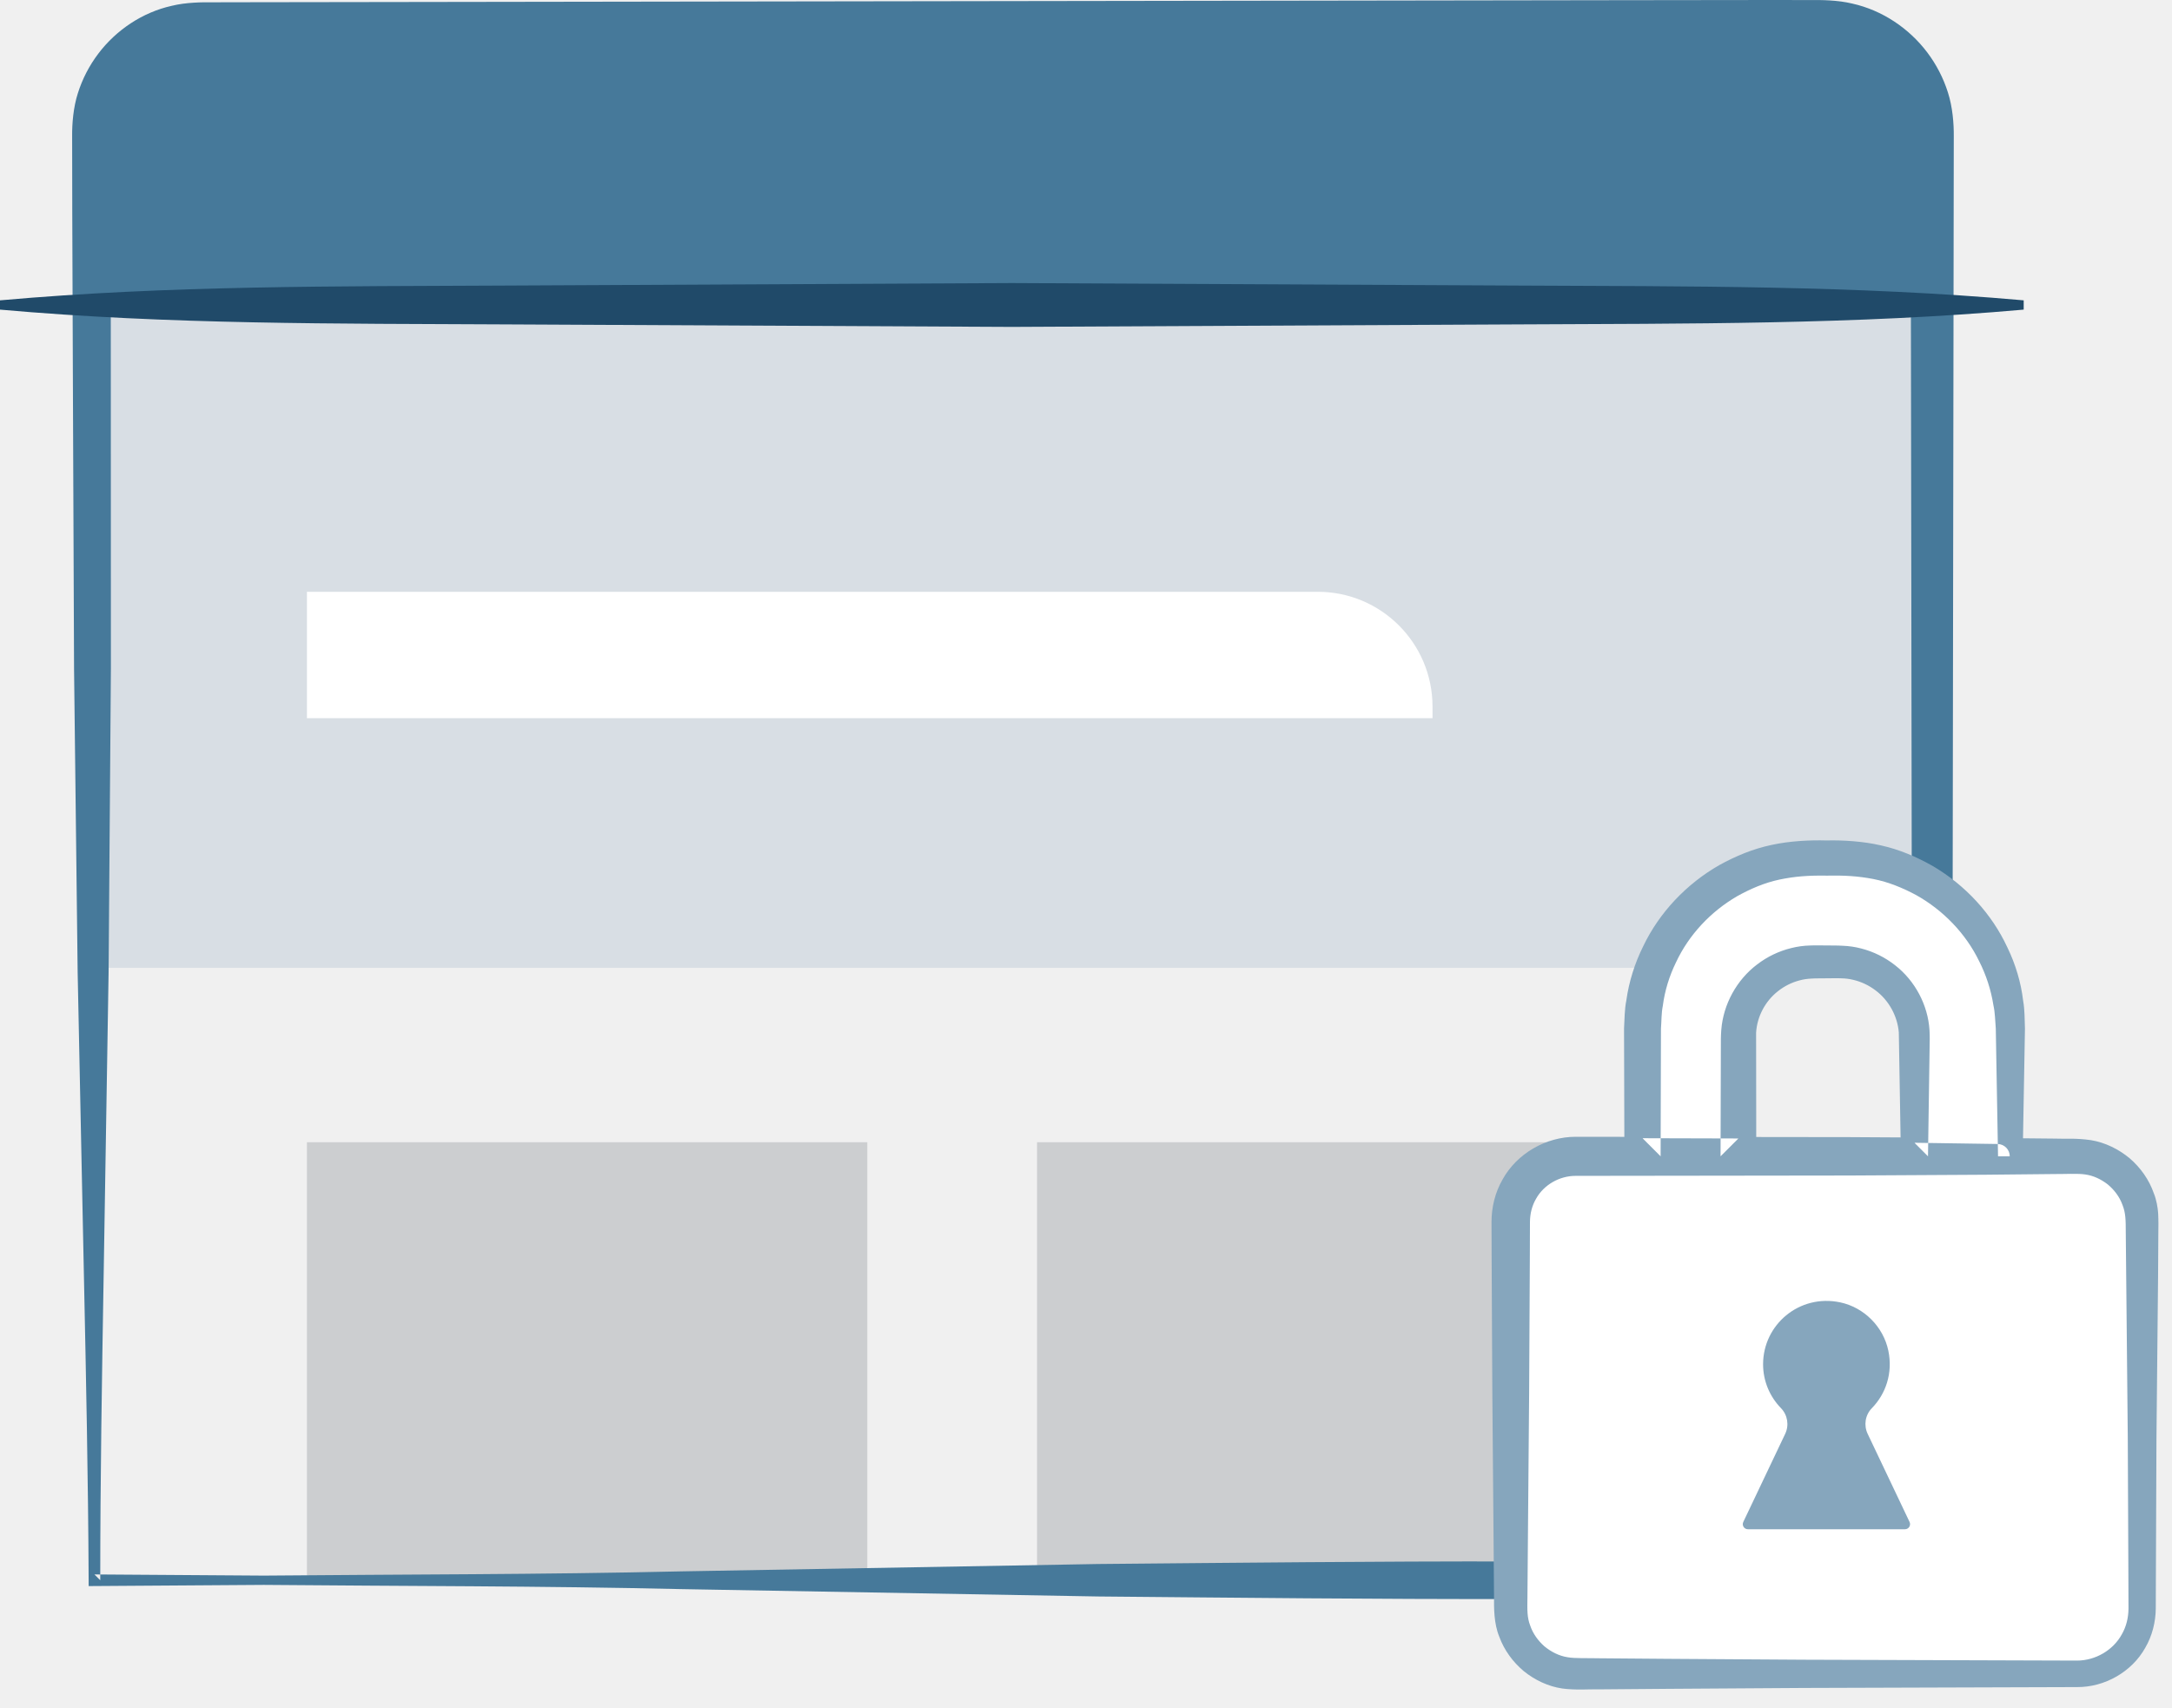
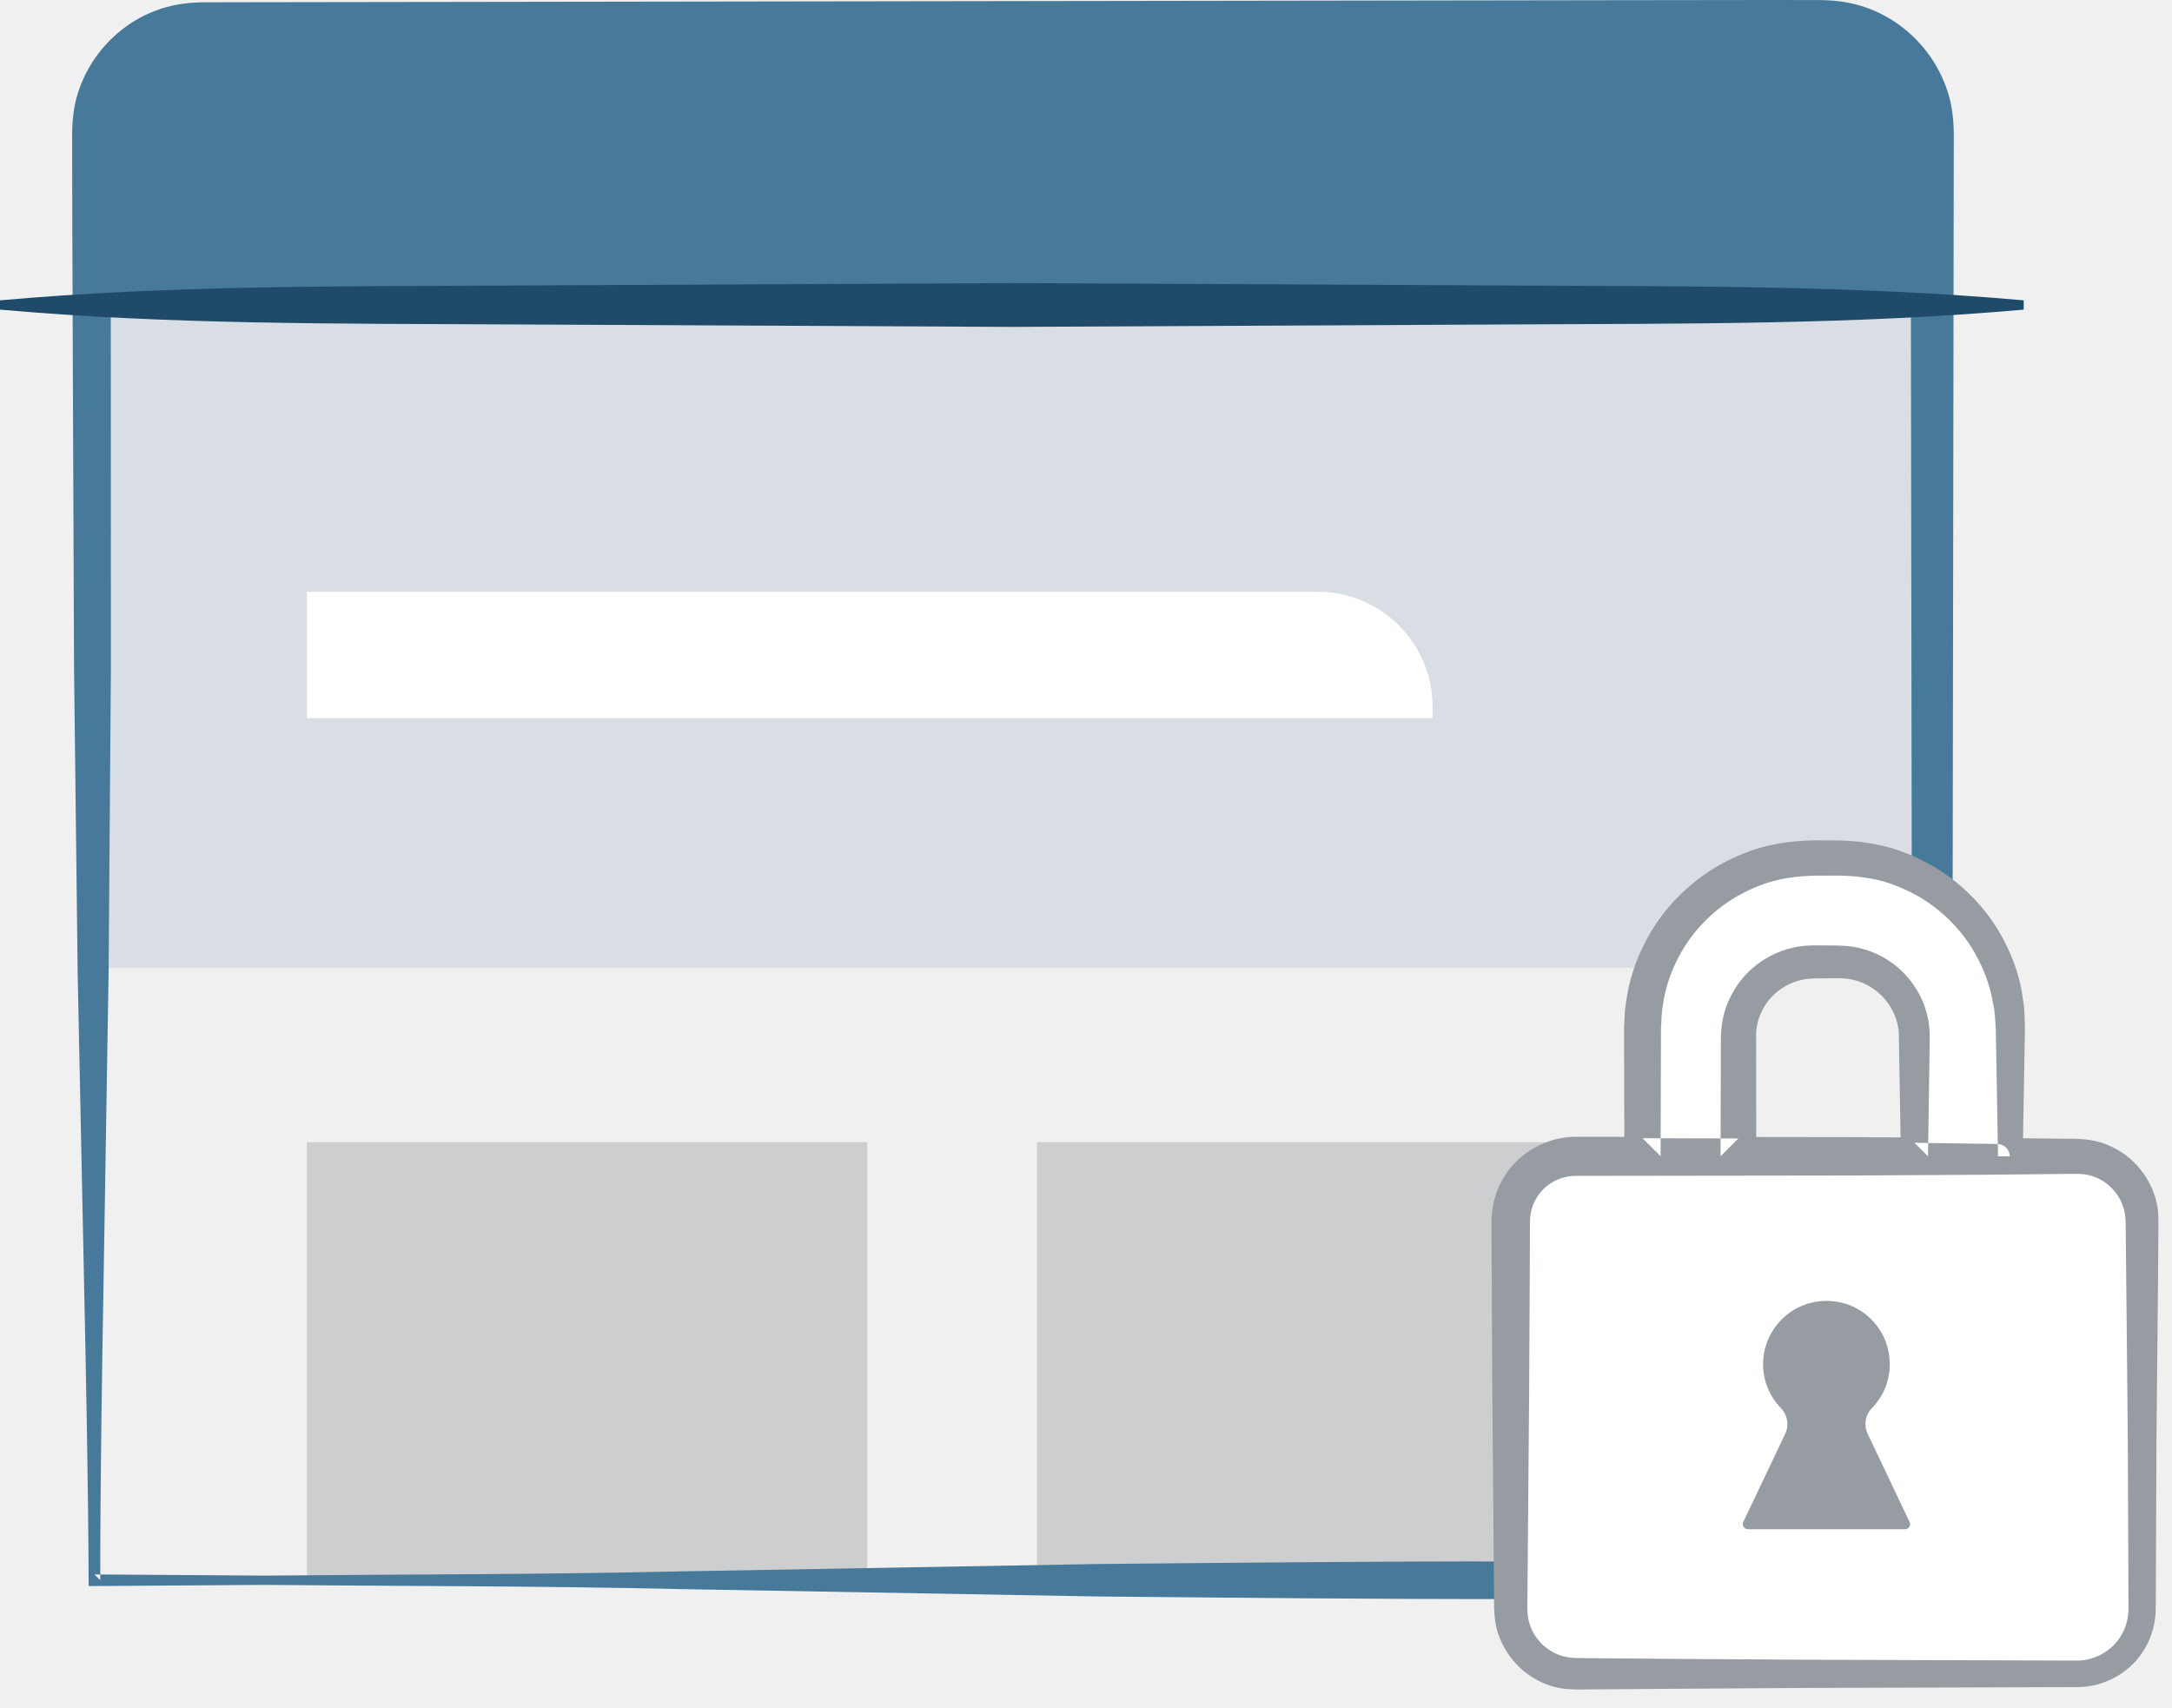
<svg xmlns="http://www.w3.org/2000/svg" width="117px" height="92px" viewBox="0 0 117 92" version="1.1" xlinkHref="http://www.w3.org/1999/xlink">
  <g id="NUX" stroke="none" stroke-width="1" fill="none" fill-rule="evenodd">
    <g id="Private-Sites" transform="translate(-545, -1377)">
      <g id="Logged-in" transform="translate(53, 1158)">
        <g id="step-1---desktop" transform="translate(0, 36)">
          <g id="Page-1" transform="translate(492, 183)">
            <path d="M4.928,16.429 L4.928,10.819 L4.928,7.084 C4.928,3.823 7.571,1.18 10.832,1.18 L98.18,1.18 C101.441,1.18 104.084,3.823 104.084,7.084 L104.084,16.429 L4.928,16.429 Z" id="Fill-1" fill="#46799A" />
            <path d="M104.083,85.127 L104.083,70.56 C104.083,78.605 97.562,85.127 89.517,85.127 L4.927,85.127" id="Fill-3" fill="#CCCED0" />
            <mask id="mask-2" fill="white">
              <polygon id="path-1" points="0 91.019 116.28 91.019 116.28 0.001 0 0.001" />
            </mask>
            <g id="Clip-6" />
            <polygon id="Fill-5" fill="#D8DEE4" mask="url(#mask-2)" points="4.927 52.136 104.083 52.136 104.083 16.428 4.927 16.428" />
            <polygon id="Fill-7" fill="#CCCED0" mask="url(#mask-2)" points="16.533 85.127 46.719 85.127 46.719 61.531 16.533 61.531" />
            <path d="M77.166,38.689 L16.533,38.689 L16.533,31.879 L70.982,31.879 C74.397,31.879 77.166,34.647 77.166,38.063 L77.166,38.689 Z" id="Fill-8" fill="#FFFFFF" mask="url(#mask-2)" />
            <polygon id="Fill-9" fill="#CCCED0" mask="url(#mask-2)" points="55.863 85.127 92.713 85.127 92.713 61.531 55.863 61.531" />
            <path d="M14.214,84.877 C21.703,84.808 29.192,84.822 36.681,84.649 L59.149,84.252 C66.638,84.186 74.127,84.102 81.616,84.114 L104.083,84.081 L103.037,85.127 L102.94,19.632 L102.927,11.446 L102.922,7.353 C102.92,6.699 102.871,6.223 102.706,5.677 C102.539,5.156 102.283,4.665 101.951,4.23 C101.288,3.361 100.322,2.712 99.254,2.482 C98.709,2.358 98.226,2.351 97.486,2.357 L95.439,2.36 L87.253,2.35 L54.506,2.301 L21.758,2.252 L13.571,2.24 L11.525,2.237 C10.79,2.23 10.286,2.237 9.729,2.365 C8.633,2.602 7.644,3.266 6.964,4.157 C6.269,5.067 5.935,6.131 5.969,7.353 L5.964,11.445 L5.969,19.631 L5.974,36.005 L5.85,52.378 L5.583,68.752 C5.491,74.21 5.401,79.668 5.4,85.126 L5.087,84.814 L14.214,84.877 Z M14.214,85.377 L5.087,85.439 L4.776,85.441 L4.775,85.127 C4.749,79.669 4.636,74.212 4.521,68.754 L4.183,52.381 L3.989,36.008 L3.923,19.634 L3.893,11.447 L3.886,7.353 C3.879,6.646 3.953,5.772 4.194,5.022 C4.436,4.255 4.81,3.531 5.295,2.891 C6.26,1.614 7.676,0.664 9.252,0.313 C10.025,0.122 10.897,0.117 11.525,0.124 L13.571,0.12 L21.758,0.108 L54.506,0.059 L87.253,0.01 L95.439,0 L97.486,0.003 C98.108,-0.004 99,0.002 99.786,0.195 C101.389,0.553 102.829,1.519 103.812,2.818 C104.305,3.469 104.686,4.206 104.931,4.986 C105.176,5.747 105.253,6.643 105.245,7.353 L105.239,11.446 L105.227,19.632 L105.13,85.127 L105.128,86.174 L104.083,86.173 L81.616,86.139 C74.127,86.151 66.638,86.068 59.149,86.001 L36.681,85.604 C29.192,85.431 21.703,85.446 14.214,85.377 L14.214,85.377 Z" id="Fill-10" fill="#46799A" mask="url(#mask-2)" />
            <path d="M109.011,16.429 L0,16.429" id="Fill-11" fill="#DDF8FF" mask="url(#mask-2)" />
            <path d="M109.011,16.679 C99.927,17.487 90.843,17.428 81.758,17.475 L54.506,17.61 L27.253,17.475 C18.168,17.428 9.084,17.489 0,16.679 L0,16.179 C9.084,15.369 18.168,15.43 27.253,15.383 L54.506,15.248 L81.758,15.383 C90.843,15.43 99.927,15.371 109.011,16.179 L109.011,16.679 Z" id="Fill-12" fill="#204A69" mask="url(#mask-2)" />
            <path d="M111.891,90.168 L84.879,90.168 C82.947,90.168 81.379,88.601 81.379,86.668 L81.379,65.79 C81.379,63.856 82.947,62.29 84.879,62.29 L111.891,62.29 C113.825,62.29 115.391,63.856 115.391,65.79 L115.391,86.668 C115.391,88.601 113.825,90.168 111.891,90.168" id="Fill-13" fill="#FFFFFF" mask="url(#mask-2)" />
-             <path d="M111.891,89.455 C112.871,89.451 113.826,88.902 114.296,88.042 C114.54,87.618 114.654,87.14 114.656,86.644 L114.65,84.804 L114.618,77.444 L114.546,70.083 L114.51,66.403 C114.508,65.724 114.507,65.338 114.329,64.898 C114.174,64.47 113.889,64.097 113.543,63.807 C113.186,63.529 112.767,63.326 112.322,63.267 C111.95,63.206 111.228,63.249 110.641,63.245 L106.96,63.282 L99.6,63.324 L84.879,63.343 C84.019,63.34 83.171,63.812 82.746,64.572 C82.526,64.948 82.421,65.366 82.415,65.814 L82.409,67.654 L82.371,75.015 L82.309,82.375 L82.279,86.055 C82.269,86.735 82.257,87.119 82.427,87.566 C82.573,88 82.85,88.385 83.198,88.69 C83.553,88.981 83.977,89.201 84.436,89.273 C84.828,89.347 85.54,89.314 86.13,89.33 L89.811,89.36 L97.171,89.408 L111.891,89.455 Z M111.891,90.882 L97.171,90.929 L89.811,90.977 L86.13,91.008 C85.496,90.993 84.975,91.067 84.15,90.958 C83.394,90.846 82.678,90.504 82.084,90.026 C81.499,89.535 81.028,88.898 80.764,88.173 C80.469,87.468 80.475,86.595 80.48,86.055 L80.45,82.375 L80.388,75.015 L80.35,67.654 L80.344,65.814 C80.344,65.038 80.54,64.225 80.939,63.538 C81.71,62.139 83.281,61.235 84.879,61.238 L99.6,61.256 L106.96,61.299 L110.641,61.335 C111.276,61.361 111.79,61.297 112.633,61.419 C113.403,61.545 114.124,61.904 114.719,62.395 C115.303,62.9 115.767,63.548 116.02,64.28 C116.308,64.992 116.288,65.863 116.272,66.403 L116.237,70.083 L116.163,77.444 L116.133,84.804 L116.126,86.644 C116.121,87.373 115.933,88.127 115.559,88.765 C114.834,90.065 113.371,90.892 111.891,90.882 L111.891,90.882 Z" id="Fill-14" fill="#86A6BD" mask="url(#mask-2)" />
-             <path d="M102.864,81.988 L100.608,77.244 C100.387,76.781 100.471,76.227 100.83,75.86 C101.58,75.091 101.971,73.973 101.721,72.766 C101.454,71.474 100.414,70.427 99.122,70.156 C96.916,69.695 94.973,71.366 94.973,73.491 C94.973,74.411 95.341,75.241 95.934,75.853 C96.294,76.223 96.385,76.778 96.162,77.244 L93.906,81.988 C93.82,82.17 93.952,82.379 94.153,82.379 L102.617,82.379 C102.818,82.379 102.95,82.17 102.864,81.988" id="Fill-15" fill="#86A6BD" mask="url(#mask-2)" />
+             <path d="M111.891,89.455 C112.871,89.451 113.826,88.902 114.296,88.042 C114.54,87.618 114.654,87.14 114.656,86.644 L114.65,84.804 L114.618,77.444 L114.546,70.083 L114.51,66.403 C114.508,65.724 114.507,65.338 114.329,64.898 C114.174,64.47 113.889,64.097 113.543,63.807 C113.186,63.529 112.767,63.326 112.322,63.267 C111.95,63.206 111.228,63.249 110.641,63.245 L106.96,63.282 L99.6,63.324 L84.879,63.343 C84.019,63.34 83.171,63.812 82.746,64.572 C82.526,64.948 82.421,65.366 82.415,65.814 L82.409,67.654 L82.371,75.015 L82.309,82.375 L82.279,86.055 C82.269,86.735 82.257,87.119 82.427,87.566 C82.573,88 82.85,88.385 83.198,88.69 C83.553,88.981 83.977,89.201 84.436,89.273 C84.828,89.347 85.54,89.314 86.13,89.33 L89.811,89.36 L97.171,89.408 L111.891,89.455 Z M111.891,90.882 L97.171,90.929 L89.811,90.977 L86.13,91.008 C85.496,90.993 84.975,91.067 84.15,90.958 C83.394,90.846 82.678,90.504 82.084,90.026 C81.499,89.535 81.028,88.898 80.764,88.173 C80.469,87.468 80.475,86.595 80.48,86.055 L80.45,82.375 L80.388,75.015 L80.35,67.654 L80.344,65.814 C80.344,65.038 80.54,64.225 80.939,63.538 C81.71,62.139 83.281,61.235 84.879,61.238 L99.6,61.256 L106.96,61.299 L110.641,61.335 C111.276,61.361 111.79,61.297 112.633,61.419 C113.403,61.545 114.124,61.904 114.719,62.395 C115.303,62.9 115.767,63.548 116.02,64.28 C116.308,64.992 116.288,65.863 116.272,66.403 L116.237,70.083 L116.163,77.444 L116.133,84.804 L116.126,86.644 C116.121,87.373 115.933,88.127 115.559,88.765 C114.834,90.065 113.371,90.892 111.891,90.882 L111.891,90.882 Z" id="Fill-14" fill="#969CA1" mask="url(#mask-2)" />
+             <path d="M102.864,81.988 L100.608,77.244 C100.387,76.781 100.471,76.227 100.83,75.86 C101.58,75.091 101.971,73.973 101.721,72.766 C101.454,71.474 100.414,70.427 99.122,70.156 C96.916,69.695 94.973,71.366 94.973,73.491 C94.973,74.411 95.341,75.241 95.934,75.853 C96.294,76.223 96.385,76.778 96.162,77.244 L93.906,81.988 C93.82,82.17 93.952,82.379 94.153,82.379 L102.617,82.379 C102.818,82.379 102.95,82.17 102.864,81.988" id="Fill-15" fill="#969CA1" mask="url(#mask-2)" />
            <path d="M107.606,62.29 L103.127,62.29 L103.127,55.872 C103.127,53.635 101.307,51.816 99.071,51.816 L97.7,51.816 C95.463,51.816 93.643,53.635 93.643,55.872 L93.643,62.29 L89.165,62.29 L88.478,62.29 L88.478,55.394 C88.478,50.328 92.584,46.222 97.649,46.222 L99.122,46.222 C104.187,46.222 108.293,50.328 108.293,55.394 L108.293,62.29" id="Fill-16" fill="#FFFFFF" mask="url(#mask-2)" />
-             <path d="M107.606,62.954 L103.127,63.02 C102.73,63.026 102.403,62.709 102.398,62.311 L102.397,62.29 L102.284,55.619 C102.212,54.729 101.744,53.885 101.032,53.352 C100.679,53.083 100.273,52.89 99.846,52.787 C99.633,52.733 99.414,52.706 99.193,52.702 C98.98,52.689 98.651,52.702 98.385,52.701 C98.12,52.707 97.79,52.699 97.578,52.715 C97.358,52.725 97.141,52.756 96.931,52.815 C96.51,52.925 96.113,53.125 95.773,53.396 C95.084,53.935 94.648,54.767 94.597,55.628 L94.605,62.29 C94.605,62.821 94.173,63.251 93.643,63.251 L88.478,63.266 C87.94,63.267 87.503,62.833 87.502,62.295 L87.502,62.29 L87.487,56.781 L87.483,55.404 C87.511,54.899 87.508,54.387 87.607,53.887 C87.748,52.879 88.059,51.894 88.51,50.984 C89.386,49.147 90.852,47.612 92.61,46.605 C93.496,46.114 94.444,45.721 95.44,45.514 C96.406,45.301 97.514,45.25 98.386,45.275 C99.258,45.254 100.365,45.317 101.325,45.542 C102.315,45.76 103.254,46.163 104.128,46.661 C105.864,47.683 107.295,49.222 108.136,51.045 C108.572,51.947 108.866,52.921 108.982,53.913 C109.071,54.407 109.057,54.909 109.079,55.404 L109.055,56.781 L108.957,62.29 C108.951,62.657 108.648,62.949 108.282,62.942 C107.923,62.936 107.636,62.645 107.629,62.29 L107.532,56.781 L107.508,55.404 C107.47,54.984 107.473,54.563 107.38,54.152 C107.251,53.326 106.989,52.523 106.613,51.781 C105.887,50.281 104.671,49.033 103.231,48.224 C102.504,47.832 101.732,47.514 100.921,47.354 C100.086,47.192 99.349,47.151 98.386,47.17 C97.422,47.155 96.686,47.208 95.856,47.382 C95.05,47.553 94.288,47.881 93.573,48.28 C92.156,49.104 90.975,50.355 90.282,51.841 C89.922,52.576 89.677,53.368 89.572,54.18 C89.491,54.582 89.504,54.994 89.472,55.404 L89.468,56.781 L89.453,62.29 L88.478,61.315 L93.643,61.329 L92.682,62.29 L92.691,58.922 L92.696,57.238 L92.698,56.396 C92.699,56.116 92.693,55.853 92.721,55.481 C92.828,54.098 93.553,52.785 94.649,51.956 C95.193,51.538 95.826,51.233 96.493,51.071 C96.825,50.986 97.168,50.941 97.509,50.933 C97.858,50.918 98.089,50.933 98.385,50.931 C98.681,50.937 98.913,50.927 99.26,50.947 C99.601,50.96 99.941,51.009 100.271,51.098 C100.932,51.268 101.554,51.579 102.087,52 C103.159,52.835 103.852,54.137 103.937,55.49 C103.958,55.851 103.947,56.116 103.943,56.396 L103.931,57.238 L103.906,58.922 L103.856,62.29 L103.127,61.56 L107.606,61.626 C107.973,61.632 108.266,61.933 108.26,62.3 C108.255,62.66 107.963,62.949 107.606,62.954" id="Fill-17" fill="#86A6BD" mask="url(#mask-2)" />
+             <path d="M107.606,62.954 L103.127,63.02 C102.73,63.026 102.403,62.709 102.398,62.311 L102.397,62.29 L102.284,55.619 C102.212,54.729 101.744,53.885 101.032,53.352 C100.679,53.083 100.273,52.89 99.846,52.787 C99.633,52.733 99.414,52.706 99.193,52.702 C98.98,52.689 98.651,52.702 98.385,52.701 C98.12,52.707 97.79,52.699 97.578,52.715 C97.358,52.725 97.141,52.756 96.931,52.815 C96.51,52.925 96.113,53.125 95.773,53.396 C95.084,53.935 94.648,54.767 94.597,55.628 L94.605,62.29 C94.605,62.821 94.173,63.251 93.643,63.251 L88.478,63.266 C87.94,63.267 87.503,62.833 87.502,62.295 L87.502,62.29 L87.487,56.781 L87.483,55.404 C87.511,54.899 87.508,54.387 87.607,53.887 C87.748,52.879 88.059,51.894 88.51,50.984 C89.386,49.147 90.852,47.612 92.61,46.605 C93.496,46.114 94.444,45.721 95.44,45.514 C96.406,45.301 97.514,45.25 98.386,45.275 C99.258,45.254 100.365,45.317 101.325,45.542 C102.315,45.76 103.254,46.163 104.128,46.661 C105.864,47.683 107.295,49.222 108.136,51.045 C108.572,51.947 108.866,52.921 108.982,53.913 C109.071,54.407 109.057,54.909 109.079,55.404 L109.055,56.781 L108.957,62.29 C108.951,62.657 108.648,62.949 108.282,62.942 C107.923,62.936 107.636,62.645 107.629,62.29 L107.532,56.781 L107.508,55.404 C107.47,54.984 107.473,54.563 107.38,54.152 C107.251,53.326 106.989,52.523 106.613,51.781 C105.887,50.281 104.671,49.033 103.231,48.224 C102.504,47.832 101.732,47.514 100.921,47.354 C100.086,47.192 99.349,47.151 98.386,47.17 C97.422,47.155 96.686,47.208 95.856,47.382 C95.05,47.553 94.288,47.881 93.573,48.28 C92.156,49.104 90.975,50.355 90.282,51.841 C89.922,52.576 89.677,53.368 89.572,54.18 C89.491,54.582 89.504,54.994 89.472,55.404 L89.468,56.781 L89.453,62.29 L88.478,61.315 L93.643,61.329 L92.682,62.29 L92.691,58.922 L92.696,57.238 L92.698,56.396 C92.699,56.116 92.693,55.853 92.721,55.481 C92.828,54.098 93.553,52.785 94.649,51.956 C95.193,51.538 95.826,51.233 96.493,51.071 C96.825,50.986 97.168,50.941 97.509,50.933 C97.858,50.918 98.089,50.933 98.385,50.931 C98.681,50.937 98.913,50.927 99.26,50.947 C99.601,50.96 99.941,51.009 100.271,51.098 C100.932,51.268 101.554,51.579 102.087,52 C103.159,52.835 103.852,54.137 103.937,55.49 C103.958,55.851 103.947,56.116 103.943,56.396 L103.931,57.238 L103.906,58.922 L103.856,62.29 L103.127,61.56 L107.606,61.626 C107.973,61.632 108.266,61.933 108.26,62.3 C108.255,62.66 107.963,62.949 107.606,62.954" id="Fill-17" fill="#969CA1" mask="url(#mask-2)" />
          </g>
        </g>
      </g>
    </g>
  </g>
</svg>
